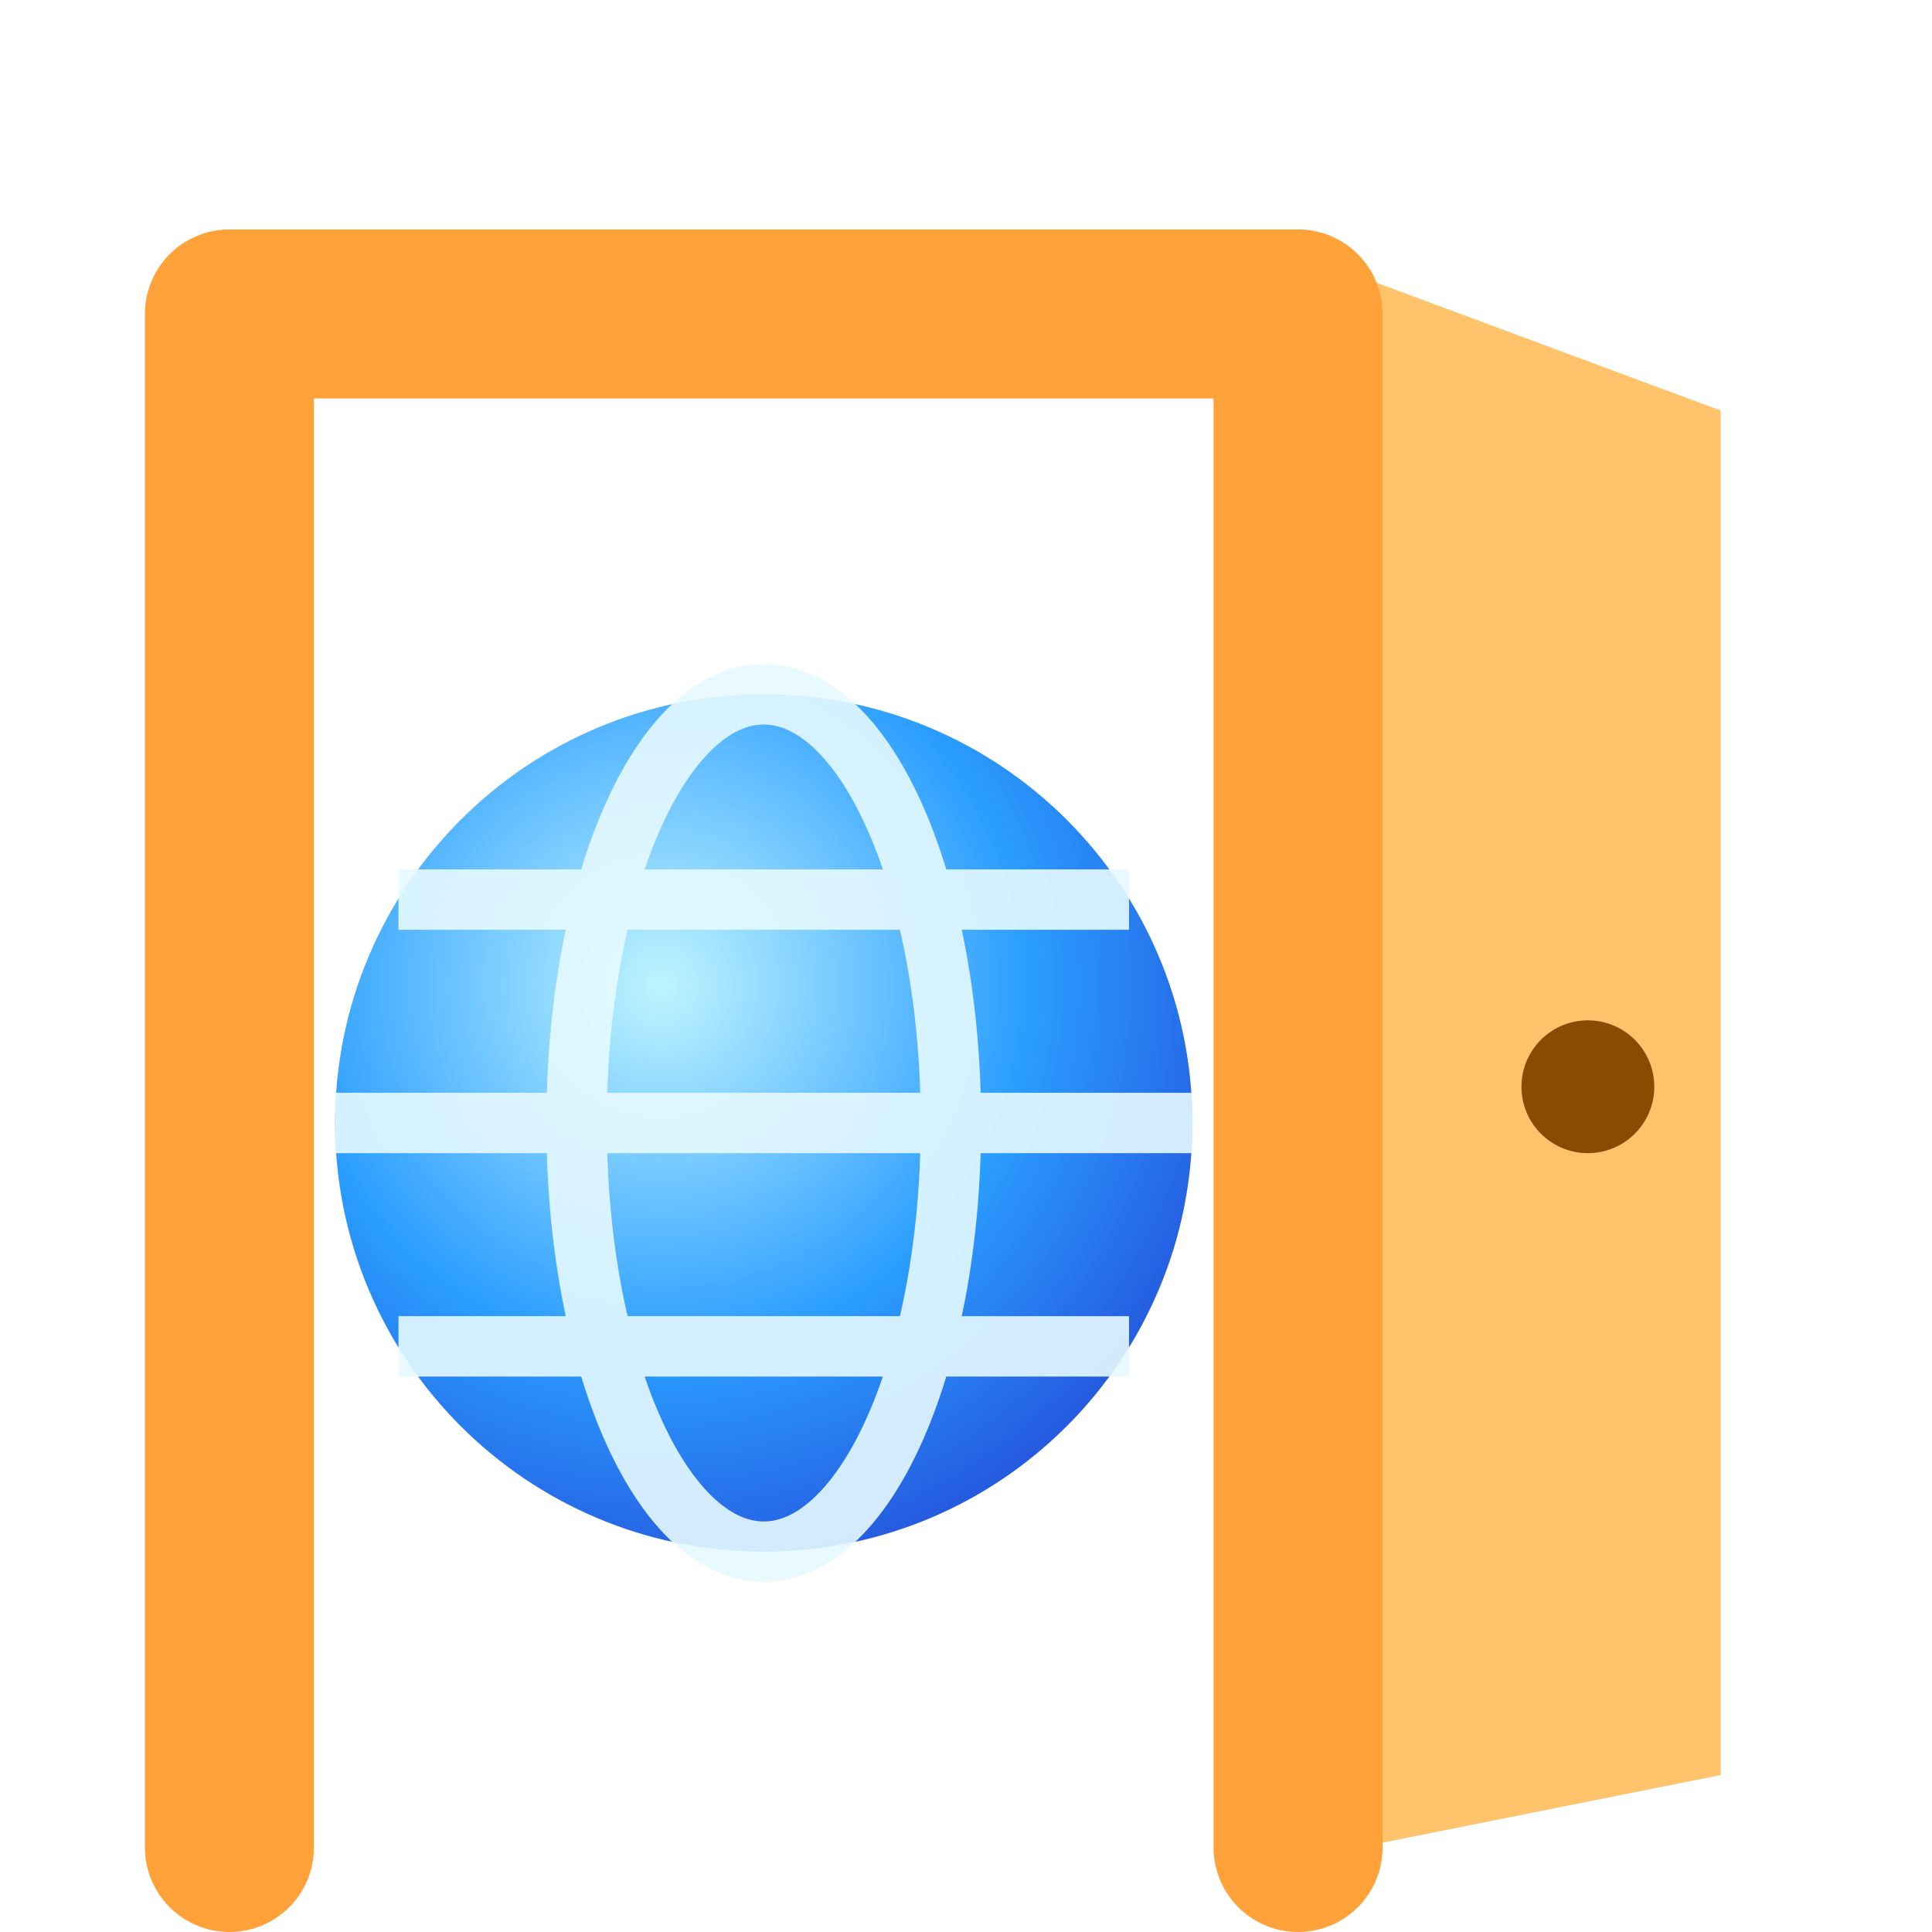
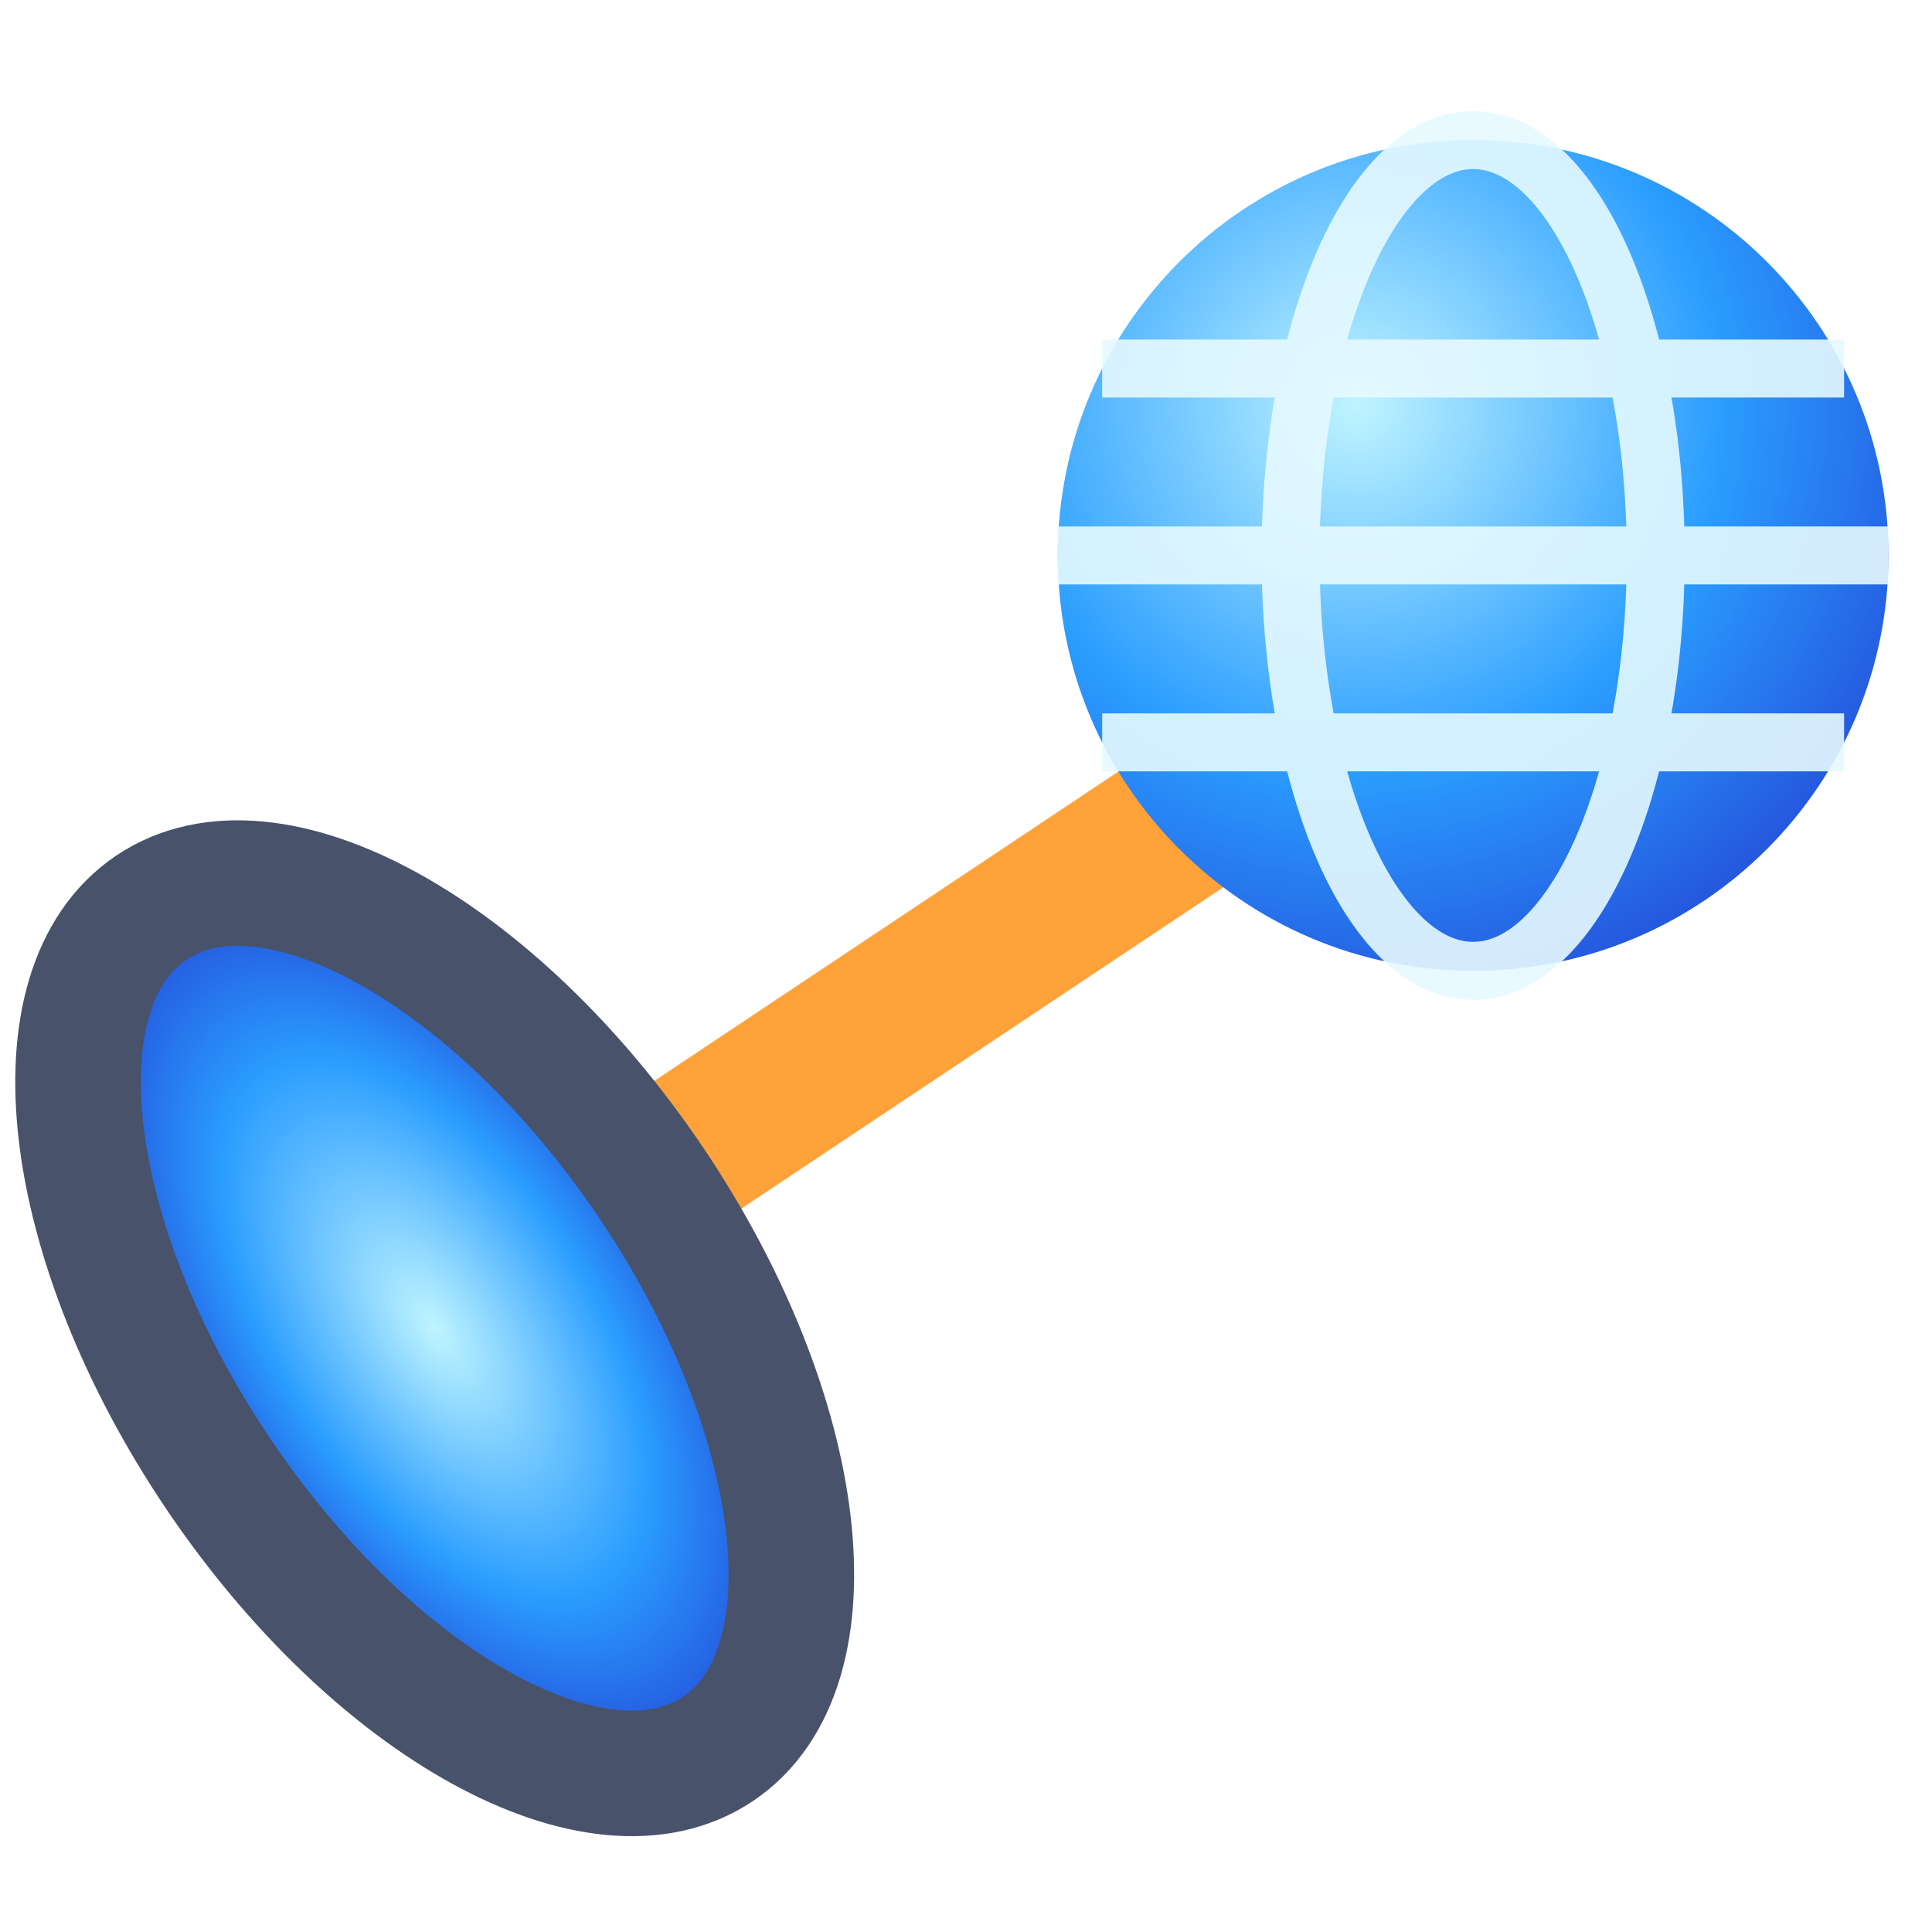
- <svg xmlns="http://www.w3.org/2000/svg" viewBox="0 0 32 32">
+ <svg xmlns="http://www.w3.org/2000/svg" viewBox="0 0 40 40">
  <defs>
-     <radialGradient id="g" cx=".38" cy=".34" r=".78">
+     <radialGradient id="h">
+       <stop offset="0" stop-color="#bff4ff" />
+       <stop offset=".6" stop-color="#2a9dff" />
+       <stop offset="1" stop-color="#2346d6" />
+     </radialGradient>
+     <radialGradient id="s" cx=".36" cy=".32" r=".8">
      <stop offset="0" stop-color="#bff4ff" />
      <stop offset=".55" stop-color="#2a9dff" />
      <stop offset="1" stop-color="#2346d6" />
    </radialGradient>
  </defs>
-   <path d="M21.5 4.2l7 2.6v22.6l-7 1.4z" fill="#ffc46b" />
-   <circle cx="26.3" cy="18" r="1.1" fill="#8a4a00" />
-   <path d="M3.8 30.6V5.2h17.7v25.4" fill="none" stroke="#ffa23a" stroke-width="2.8" stroke-linejoin="round" stroke-linecap="round" />
-   <circle cx="12.65" cy="18.6" r="7.1" fill="url(#g)" />
-   <g fill="none" stroke="#e6faff" stroke-width="1" opacity=".9">
-     <ellipse cx="12.65" cy="18.6" rx="3.1" ry="7.1" />
-     <path d="M5.55 18.6h14.2M6.6 14.9h12.1M6.6 22.3h12.1" />
+   <path d="M11 26 L29 14" stroke="#ffa23a" stroke-width="3.2" stroke-linecap="round" />
+   <g transform="translate(9 27.5) rotate(-34)">
+     <ellipse rx="5.4" ry="10.5" fill="url(#h)" stroke="#48526b" stroke-width="2.6" />
+   </g>
+   <circle cx="30.5" cy="11.5" r="8.6" fill="url(#s)" />
+   <g fill="none" stroke="#e6faff" stroke-width="1.2" opacity=".9">
+     <ellipse cx="30.5" cy="11.5" rx="3.78" ry="8.6" />
+     <path d="M21.9 11.5h17.2M22.82 7.63h15.36M22.82 15.37h15.36" />
  </g>
</svg>
